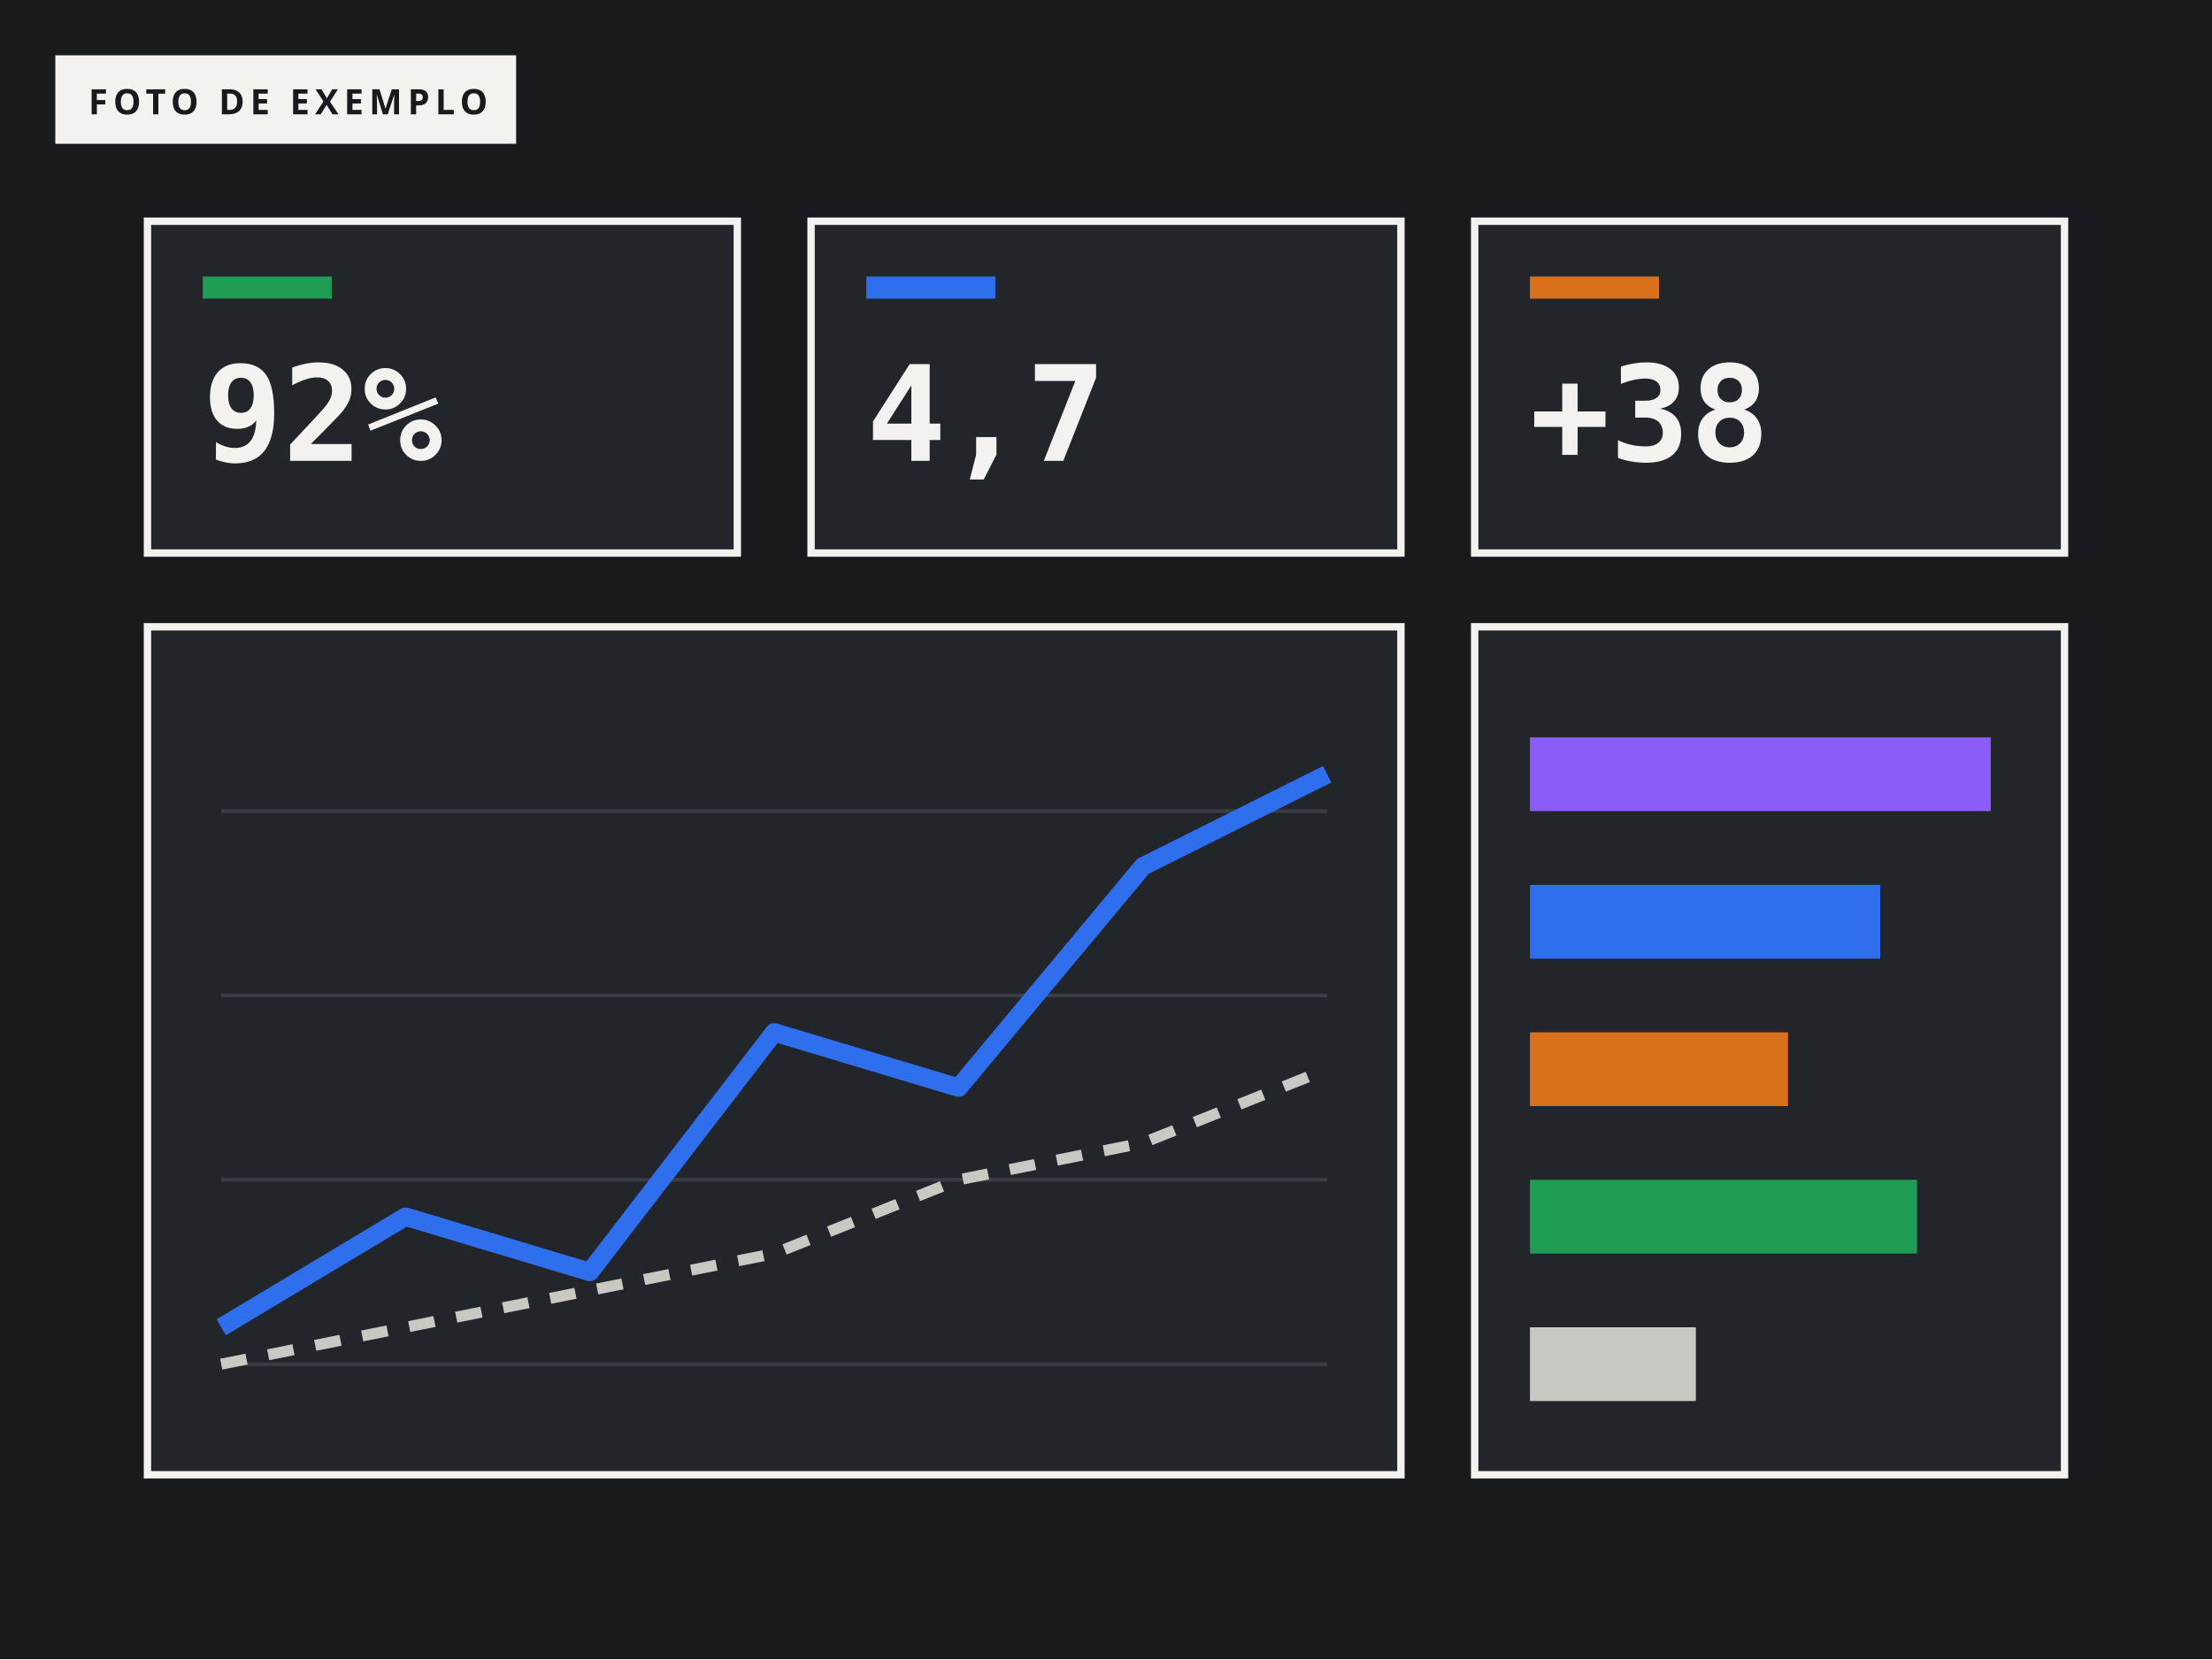
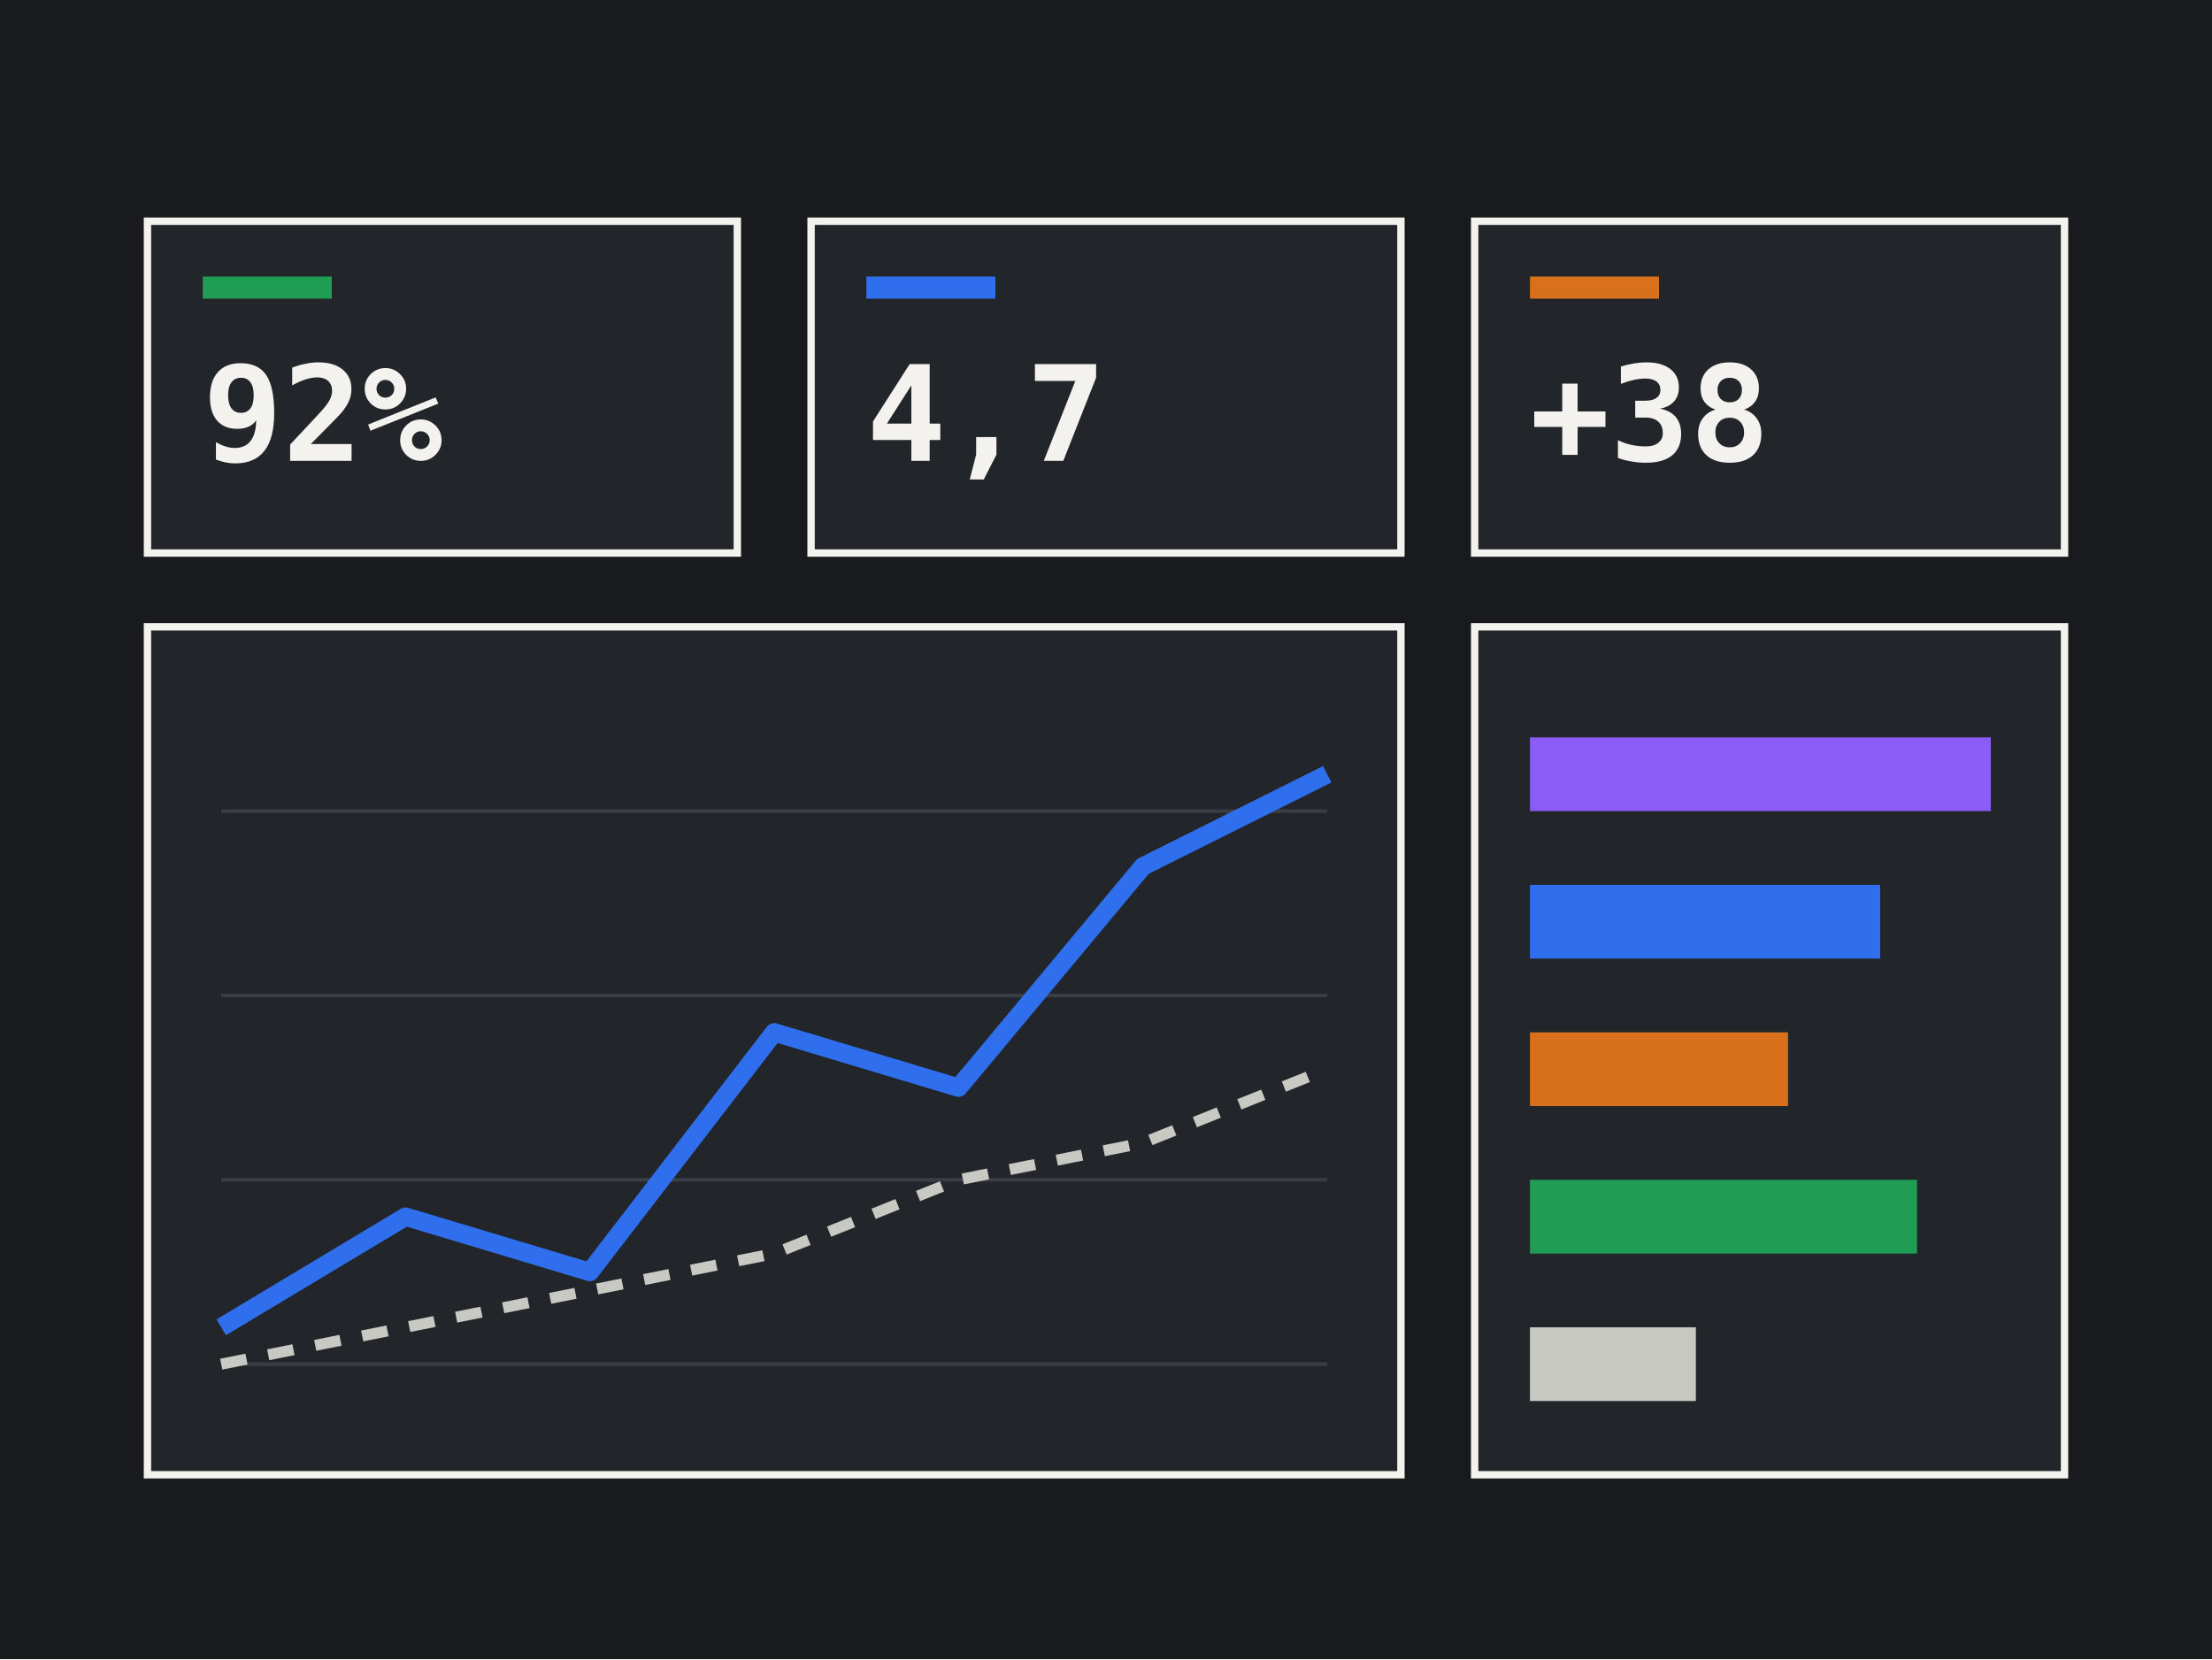
<svg xmlns="http://www.w3.org/2000/svg" viewBox="0 0 1200 900" role="img" aria-labelledby="t">
  <rect width="1200" height="900" fill="#181a1e" />
  <g fill="#22252a" stroke="#f4f2ee" stroke-width="4">
    <rect x="80" y="120" width="320" height="180" />
    <rect x="440" y="120" width="320" height="180" />
    <rect x="800" y="120" width="320" height="180" />
    <rect x="80" y="340" width="680" height="460" />
    <rect x="800" y="340" width="320" height="460" />
  </g>
  <g font-family="Ubuntu Mono, monospace" font-weight="700" fill="#f4f2ee">
    <text x="110" y="250" font-size="72">92%</text>
    <text x="470" y="250" font-size="72">4,7</text>
    <text x="830" y="250" font-size="72">+38</text>
  </g>
  <rect x="110" y="150" width="70" height="12" fill="#1f9d55" />
  <rect x="470" y="150" width="70" height="12" fill="#2f6fed" />
  <rect x="830" y="150" width="70" height="12" fill="#d9711c" />
  <g stroke="#3a3d44" stroke-width="2">
    <path d="M120 440H720M120 540H720M120 640H720M120 740H720" />
  </g>
  <polyline points="120,720 220,660 320,690 420,560 520,590 620,470 720,420" fill="none" stroke="#2f6fed" stroke-width="10" stroke-linejoin="round" />
  <polyline points="120,740 220,720 320,700 420,680 520,640 620,620 720,580" fill="none" stroke="#c9c9c4" stroke-width="6" stroke-dasharray="14 12" />
  <g>
    <rect x="830" y="400" width="250" height="40" fill="#8b5cf6" />
    <rect x="830" y="480" width="190" height="40" fill="#2f6fed" />
    <rect x="830" y="560" width="140" height="40" fill="#d9711c" />
    <rect x="830" y="640" width="210" height="40" fill="#1f9d55" />
    <rect x="830" y="720" width="90" height="40" fill="#c9c9c4" />
  </g>
-   <rect x="30" y="30" width="250" height="48" fill="#f4f2ee" />
-   <text x="48" y="62" font-family="Ubuntu, sans-serif" font-weight="700" font-size="19" letter-spacing="3" fill="#181a1e">FOTO DE EXEMPLO</text>
</svg>
